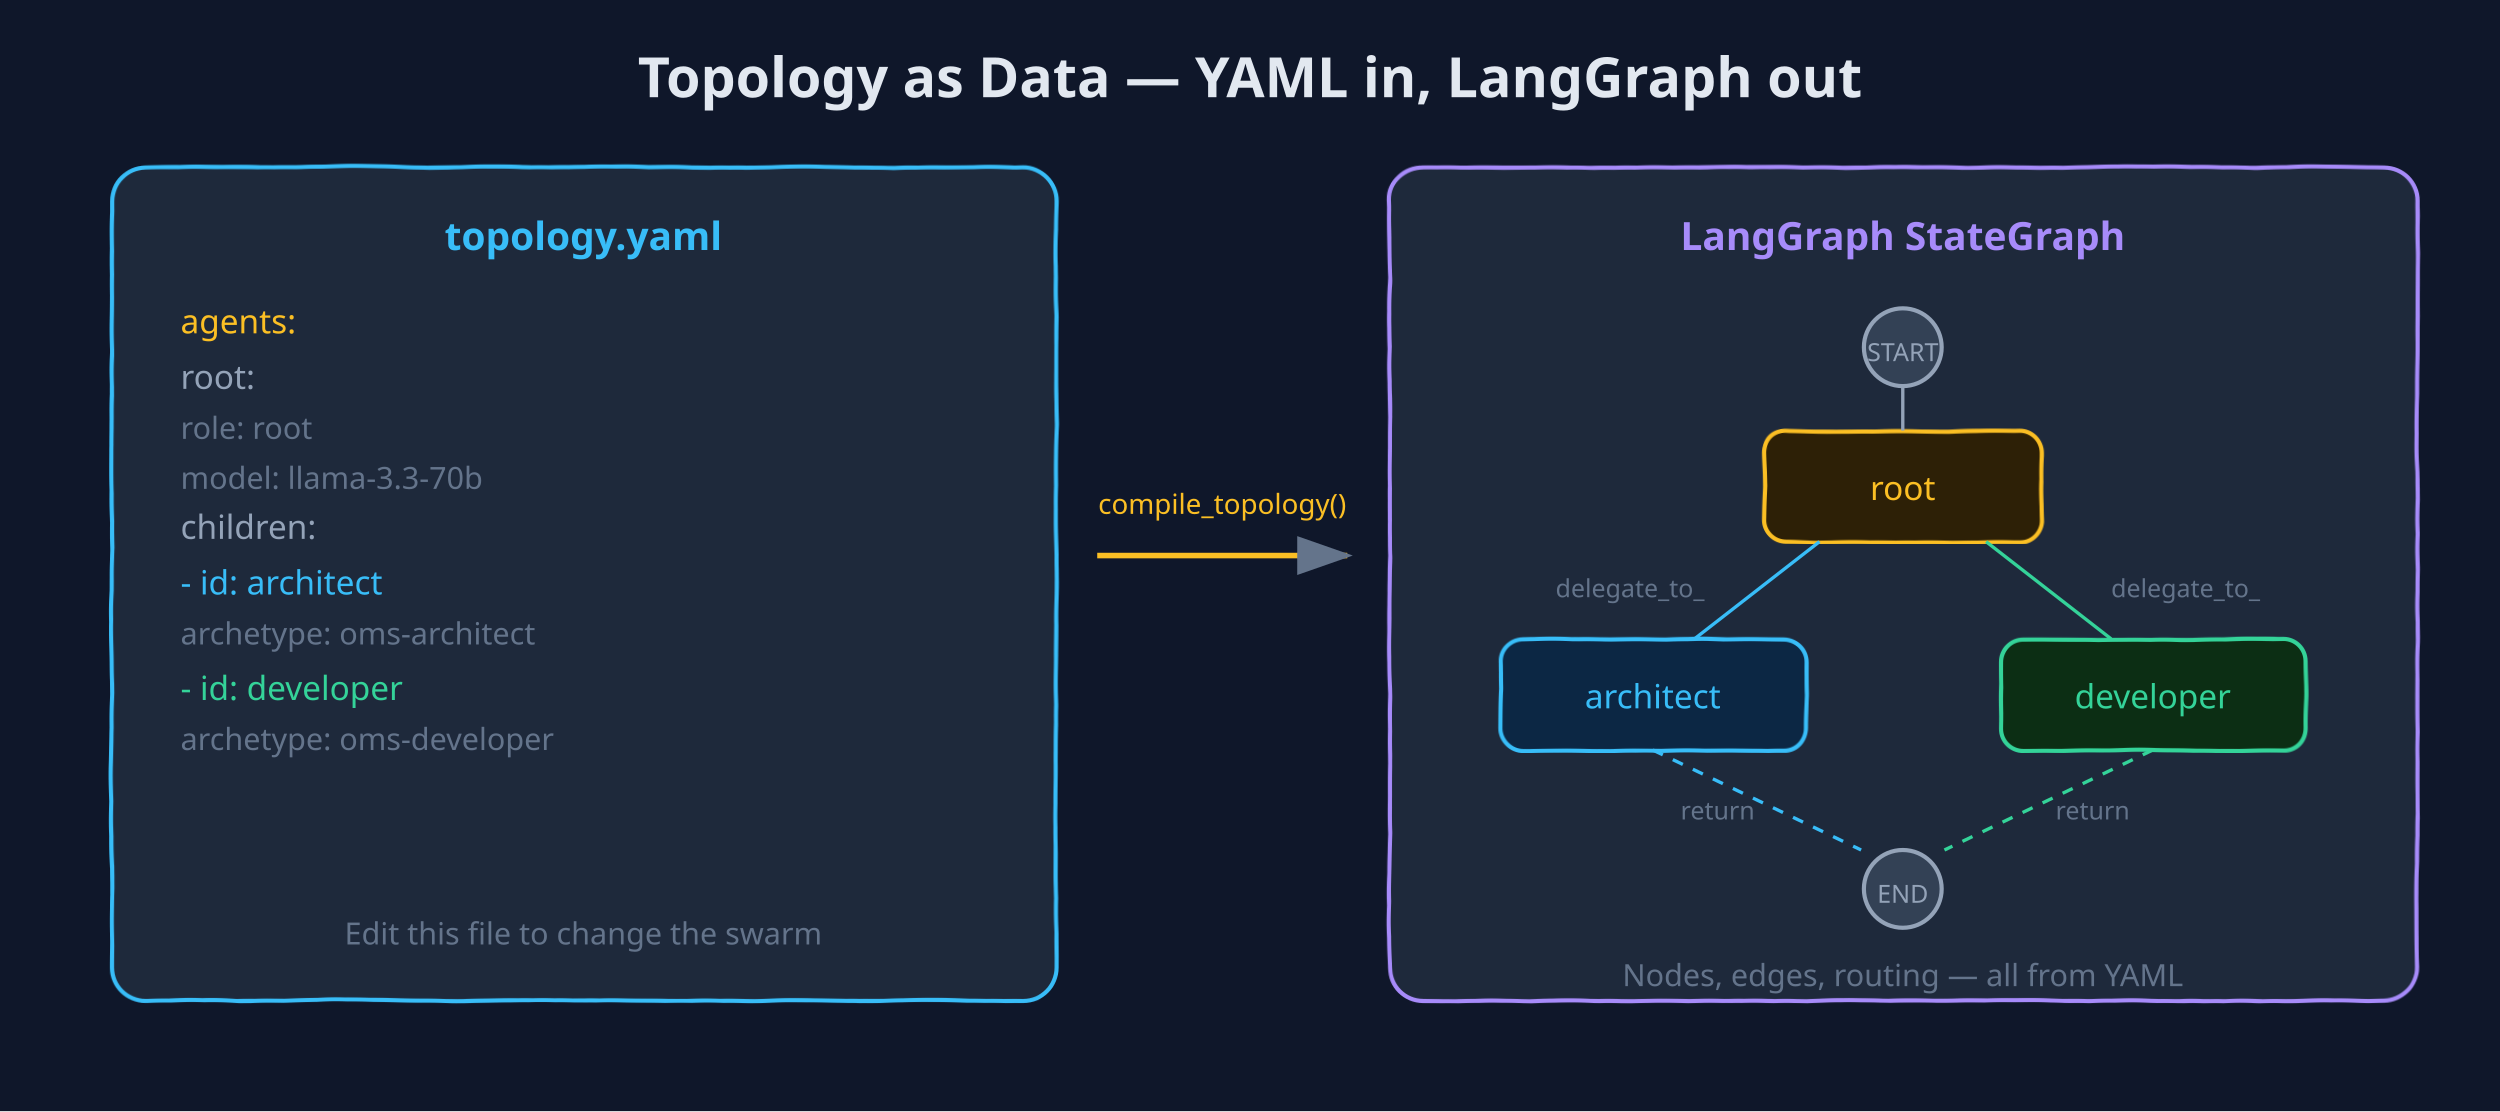
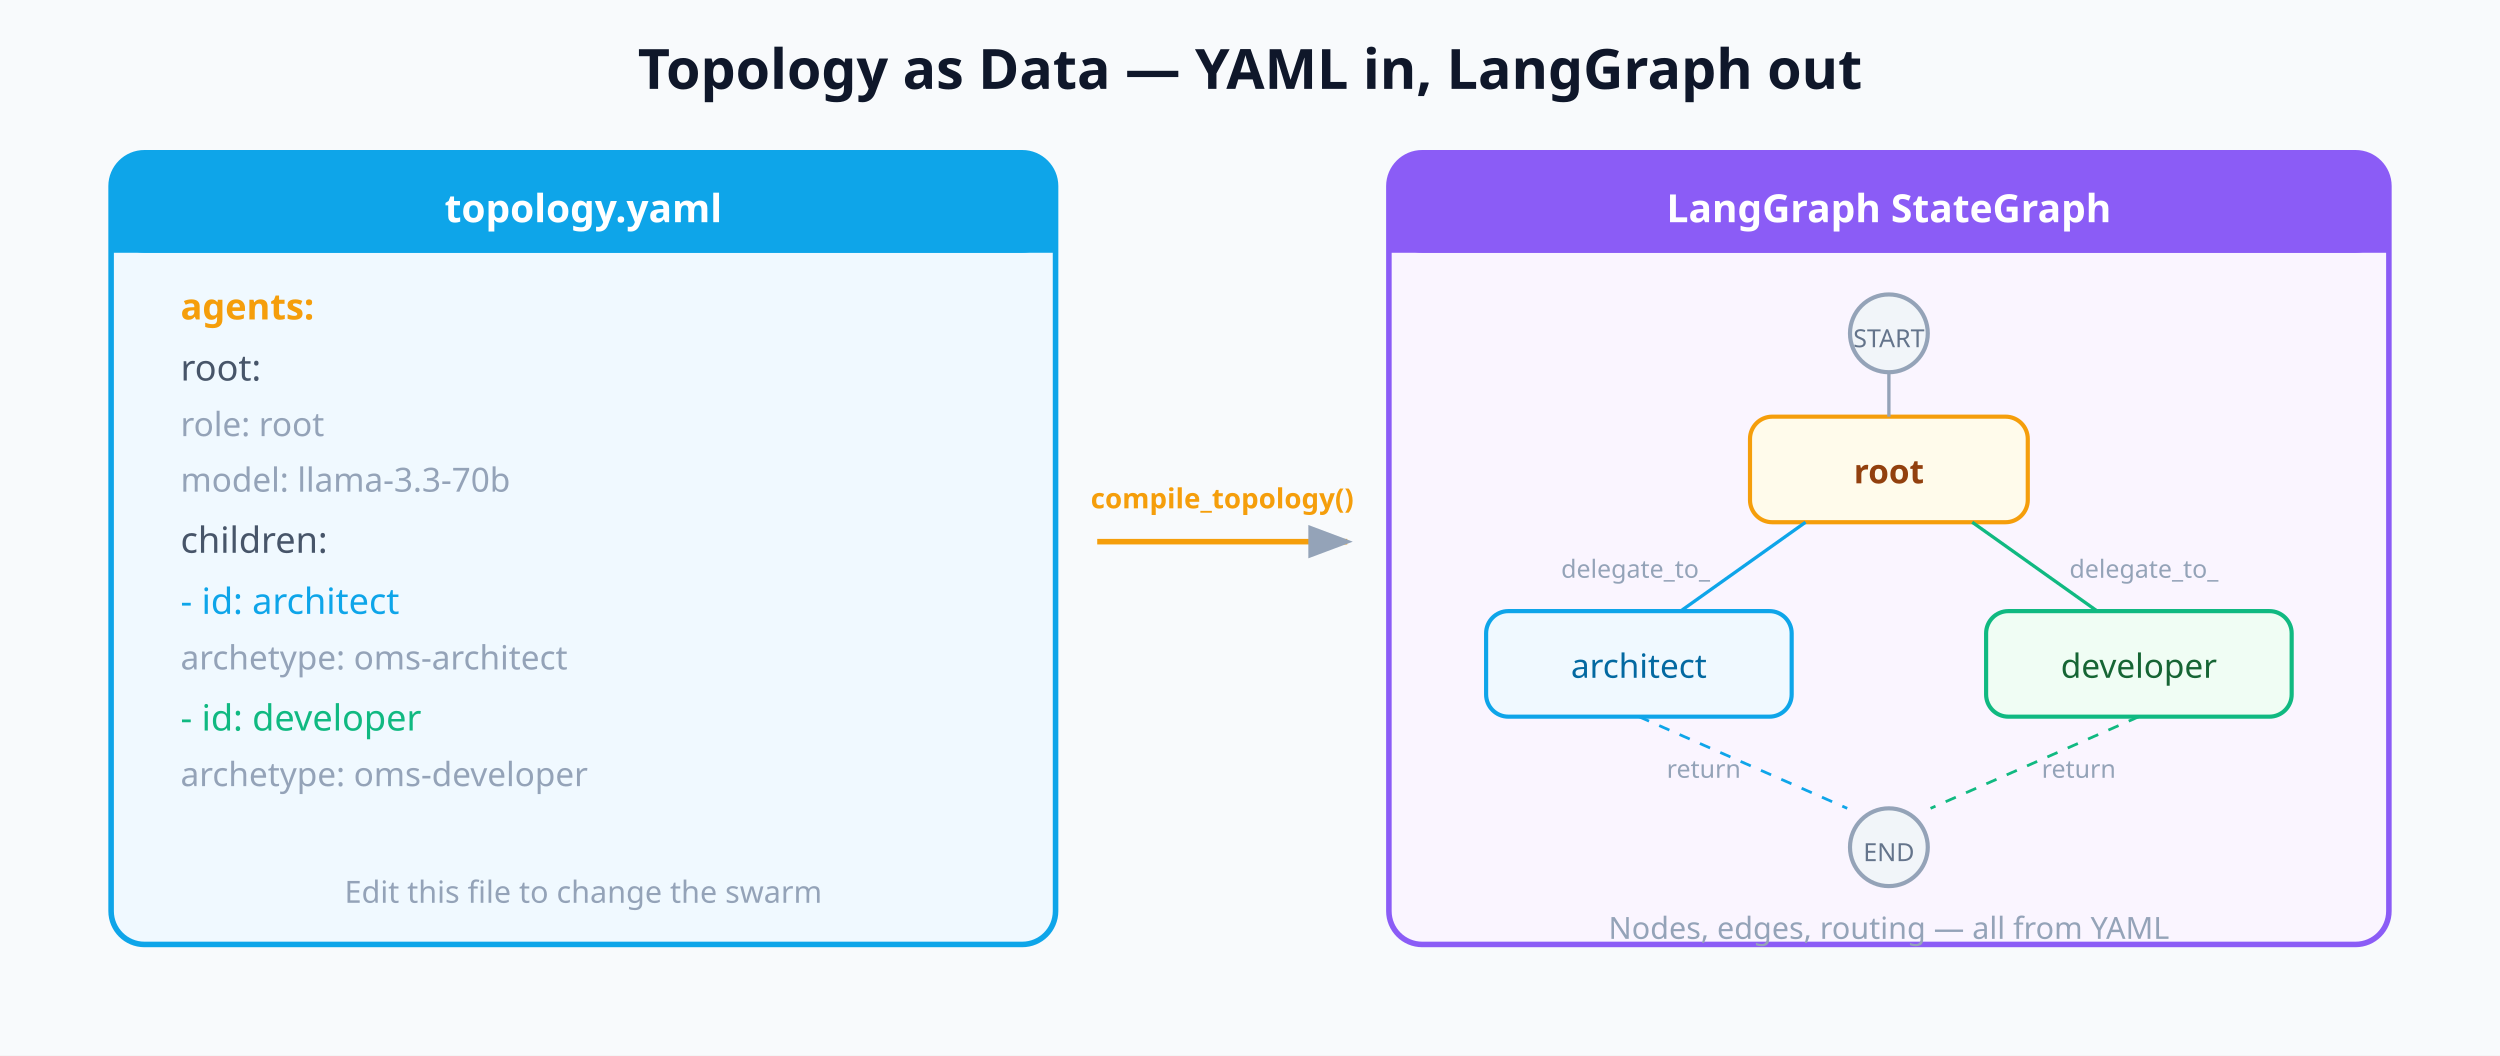
- <svg xmlns="http://www.w3.org/2000/svg" viewBox="0 0 900 400" font-family="'Segoe UI', system-ui, sans-serif">
+ <svg xmlns="http://www.w3.org/2000/svg" viewBox="0 0 900 380" font-family="'Segoe UI', system-ui, sans-serif">
  <defs>
-     <filter id="sk3" x="-2%" y="-2%" width="104%" height="104%">
-       <feTurbulence type="turbulence" baseFrequency="0.02" numOctaves="3" result="n" />
-       <feDisplacementMap in="SourceGraphic" in2="n" scale="1" />
-     </filter>
-     <marker id="ar" markerWidth="10" markerHeight="7" refX="9" refY="3.5" orient="auto">
-       <polygon points="0 0, 10 3.5, 0 7" fill="#64748b" />
+     <marker id="a1" markerWidth="8" markerHeight="6" refX="7" refY="3" orient="auto">
+       <polygon points="0 0, 8 3, 0 6" fill="#94a3b8" />
    </marker>
  </defs>
-   <rect width="900" height="400" fill="#0f172a" />
-   <text x="450" y="35" text-anchor="middle" fill="#e2e8f0" font-size="20" font-weight="600">Topology as Data — YAML in, LangGraph out</text>
-   <rect x="40" y="60" width="340" height="300" rx="12" fill="#1e293b" stroke="#38bdf8" stroke-width="1.5" filter="url(#sk3)" />
-   <text x="210" y="90" text-anchor="middle" fill="#38bdf8" font-size="14" font-weight="600">topology.yaml</text>
-   <text x="65" y="120" fill="#fbbf24" font-size="12">agents:</text>
-   <text x="65" y="140" fill="#94a3b8" font-size="12">  root:</text>
-   <text x="65" y="158" fill="#64748b" font-size="11">    role: root</text>
-   <text x="65" y="176" fill="#64748b" font-size="11">    model: llama-3.3-70b</text>
-   <text x="65" y="194" fill="#94a3b8" font-size="12">    children:</text>
-   <text x="65" y="214" fill="#38bdf8" font-size="12">      - id: architect</text>
-   <text x="65" y="232" fill="#64748b" font-size="11">        archetype: oms-architect</text>
-   <text x="65" y="252" fill="#34d399" font-size="12">      - id: developer</text>
-   <text x="65" y="270" fill="#64748b" font-size="11">        archetype: oms-developer</text>
-   <text x="210" y="340" text-anchor="middle" fill="#64748b" font-size="11">Edit this file to change the swarm</text>
-   <line x1="395" y1="200" x2="485" y2="200" stroke="#fbbf24" stroke-width="2" marker-end="url(#ar)" />
-   <text x="440" y="185" text-anchor="middle" fill="#fbbf24" font-size="10">compile_topology()</text>
-   <rect x="500" y="60" width="370" height="300" rx="12" fill="#1e293b" stroke="#a78bfa" stroke-width="1.5" filter="url(#sk3)" />
-   <text x="685" y="90" text-anchor="middle" fill="#a78bfa" font-size="14" font-weight="600">LangGraph StateGraph</text>
-   <circle cx="685" cy="125" r="14" fill="#334155" stroke="#94a3b8" stroke-width="1.5" />
-   <text x="685" y="130" text-anchor="middle" fill="#94a3b8" font-size="9">START</text>
-   <rect x="635" y="155" width="100" height="40" rx="8" fill="#2d2006" stroke="#fbbf24" stroke-width="1.5" filter="url(#sk3)" />
-   <text x="685" y="180" text-anchor="middle" fill="#fbbf24" font-size="12">root</text>
-   <rect x="540" y="230" width="110" height="40" rx="8" fill="#0c2744" stroke="#38bdf8" stroke-width="1.5" filter="url(#sk3)" />
-   <text x="595" y="255" text-anchor="middle" fill="#38bdf8" font-size="12">architect</text>
-   <rect x="720" y="230" width="110" height="40" rx="8" fill="#0c2e14" stroke="#34d399" stroke-width="1.5" filter="url(#sk3)" />
-   <text x="775" y="255" text-anchor="middle" fill="#34d399" font-size="12">developer</text>
-   <circle cx="685" cy="320" r="14" fill="#334155" stroke="#94a3b8" stroke-width="1.5" />
-   <text x="685" y="325" text-anchor="middle" fill="#94a3b8" font-size="9">END</text>
-   <line x1="685" y1="139" x2="685" y2="155" stroke="#94a3b8" stroke-width="1.2" />
-   <line x1="655" y1="195" x2="610" y2="230" stroke="#38bdf8" stroke-width="1.2" />
-   <line x1="715" y1="195" x2="760" y2="230" stroke="#34d399" stroke-width="1.2" />
-   <line x1="595" y1="270" x2="670" y2="306" stroke="#38bdf8" stroke-width="1.2" stroke-dasharray="4" />
-   <line x1="775" y1="270" x2="700" y2="306" stroke="#34d399" stroke-width="1.2" stroke-dasharray="4" />
-   <text x="560" y="215" fill="#64748b" font-size="9">delegate_to_</text>
-   <text x="760" y="215" fill="#64748b" font-size="9">delegate_to_</text>
-   <text x="605" y="295" fill="#64748b" font-size="9">return</text>
-   <text x="740" y="295" fill="#64748b" font-size="9">return</text>
-   <text x="685" y="355" text-anchor="middle" fill="#64748b" font-size="11">Nodes, edges, routing — all from YAML</text>
+   <rect width="900" height="380" fill="#f8fafc" />
+   <text x="450" y="32" text-anchor="middle" fill="#0f172a" font-size="20" font-weight="600">Topology as Data — YAML in, LangGraph out</text>
+   <rect x="40" y="55" width="340" height="285" rx="12" fill="#f0f9ff" stroke="#0ea5e9" stroke-width="2" />
+   <rect x="40" y="55" width="340" height="36" rx="12" fill="#0ea5e9" />
+   <rect x="40" y="75" width="340" height="16" fill="#0ea5e9" />
+   <text x="210" y="80" text-anchor="middle" fill="#ffffff" font-size="14" font-weight="600">topology.yaml</text>
+   <text x="65" y="115" fill="#f59e0b" font-size="13" font-weight="600">agents:</text>
+   <text x="65" y="137" fill="#475569" font-size="13">  root:</text>
+   <text x="65" y="157" fill="#94a3b8" font-size="12">    role: root</text>
+   <text x="65" y="177" fill="#94a3b8" font-size="12">    model: llama-3.3-70b</text>
+   <text x="65" y="199" fill="#475569" font-size="13">    children:</text>
+   <text x="65" y="221" fill="#0ea5e9" font-size="13">      - id: architect</text>
+   <text x="65" y="241" fill="#94a3b8" font-size="12">        archetype: oms-architect</text>
+   <text x="65" y="263" fill="#10b981" font-size="13">      - id: developer</text>
+   <text x="65" y="283" fill="#94a3b8" font-size="12">        archetype: oms-developer</text>
+   <text x="210" y="325" text-anchor="middle" fill="#94a3b8" font-size="11">Edit this file to change the swarm</text>
+   <line x1="395" y1="195" x2="485" y2="195" stroke="#f59e0b" stroke-width="2" marker-end="url(#a1)" />
+   <text x="440" y="183" text-anchor="middle" fill="#f59e0b" font-size="10" font-weight="600">compile_topology()</text>
+   <rect x="500" y="55" width="360" height="285" rx="12" fill="#faf5ff" stroke="#8b5cf6" stroke-width="2" />
+   <rect x="500" y="55" width="360" height="36" rx="12" fill="#8b5cf6" />
+   <rect x="500" y="75" width="360" height="16" fill="#8b5cf6" />
+   <text x="680" y="80" text-anchor="middle" fill="#ffffff" font-size="14" font-weight="600">LangGraph StateGraph</text>
+   <circle cx="680" cy="120" r="14" fill="#f1f5f9" stroke="#94a3b8" stroke-width="1.5" />
+   <text x="680" y="125" text-anchor="middle" fill="#64748b" font-size="9">START</text>
+   <rect x="630" y="150" width="100" height="38" rx="8" fill="#fffbeb" stroke="#f59e0b" stroke-width="1.5" />
+   <text x="680" y="174" text-anchor="middle" fill="#92400e" font-size="12" font-weight="600">root</text>
+   <rect x="535" y="220" width="110" height="38" rx="8" fill="#f0f9ff" stroke="#0ea5e9" stroke-width="1.5" />
+   <text x="590" y="244" text-anchor="middle" fill="#0369a1" font-size="12">architect</text>
+   <rect x="715" y="220" width="110" height="38" rx="8" fill="#f0fdf4" stroke="#10b981" stroke-width="1.5" />
+   <text x="770" y="244" text-anchor="middle" fill="#166534" font-size="12">developer</text>
+   <circle cx="680" cy="305" r="14" fill="#f1f5f9" stroke="#94a3b8" stroke-width="1.5" />
+   <text x="680" y="310" text-anchor="middle" fill="#64748b" font-size="9">END</text>
+   <line x1="680" y1="134" x2="680" y2="150" stroke="#94a3b8" stroke-width="1.2" />
+   <line x1="650" y1="188" x2="605" y2="220" stroke="#0ea5e9" stroke-width="1.2" />
+   <line x1="710" y1="188" x2="755" y2="220" stroke="#10b981" stroke-width="1.2" />
+   <line x1="590" y1="258" x2="665" y2="291" stroke="#0ea5e9" stroke-width="1" stroke-dasharray="4" />
+   <line x1="770" y1="258" x2="695" y2="291" stroke="#10b981" stroke-width="1" stroke-dasharray="4" />
+   <text x="562" y="208" fill="#94a3b8" font-size="9">delegate_to_</text>
+   <text x="745" y="208" fill="#94a3b8" font-size="9">delegate_to_</text>
+   <text x="600" y="280" fill="#94a3b8" font-size="9">return</text>
+   <text x="735" y="280" fill="#94a3b8" font-size="9">return</text>
+   <text x="680" y="338" text-anchor="middle" fill="#94a3b8" font-size="11">Nodes, edges, routing — all from YAML</text>
</svg>
